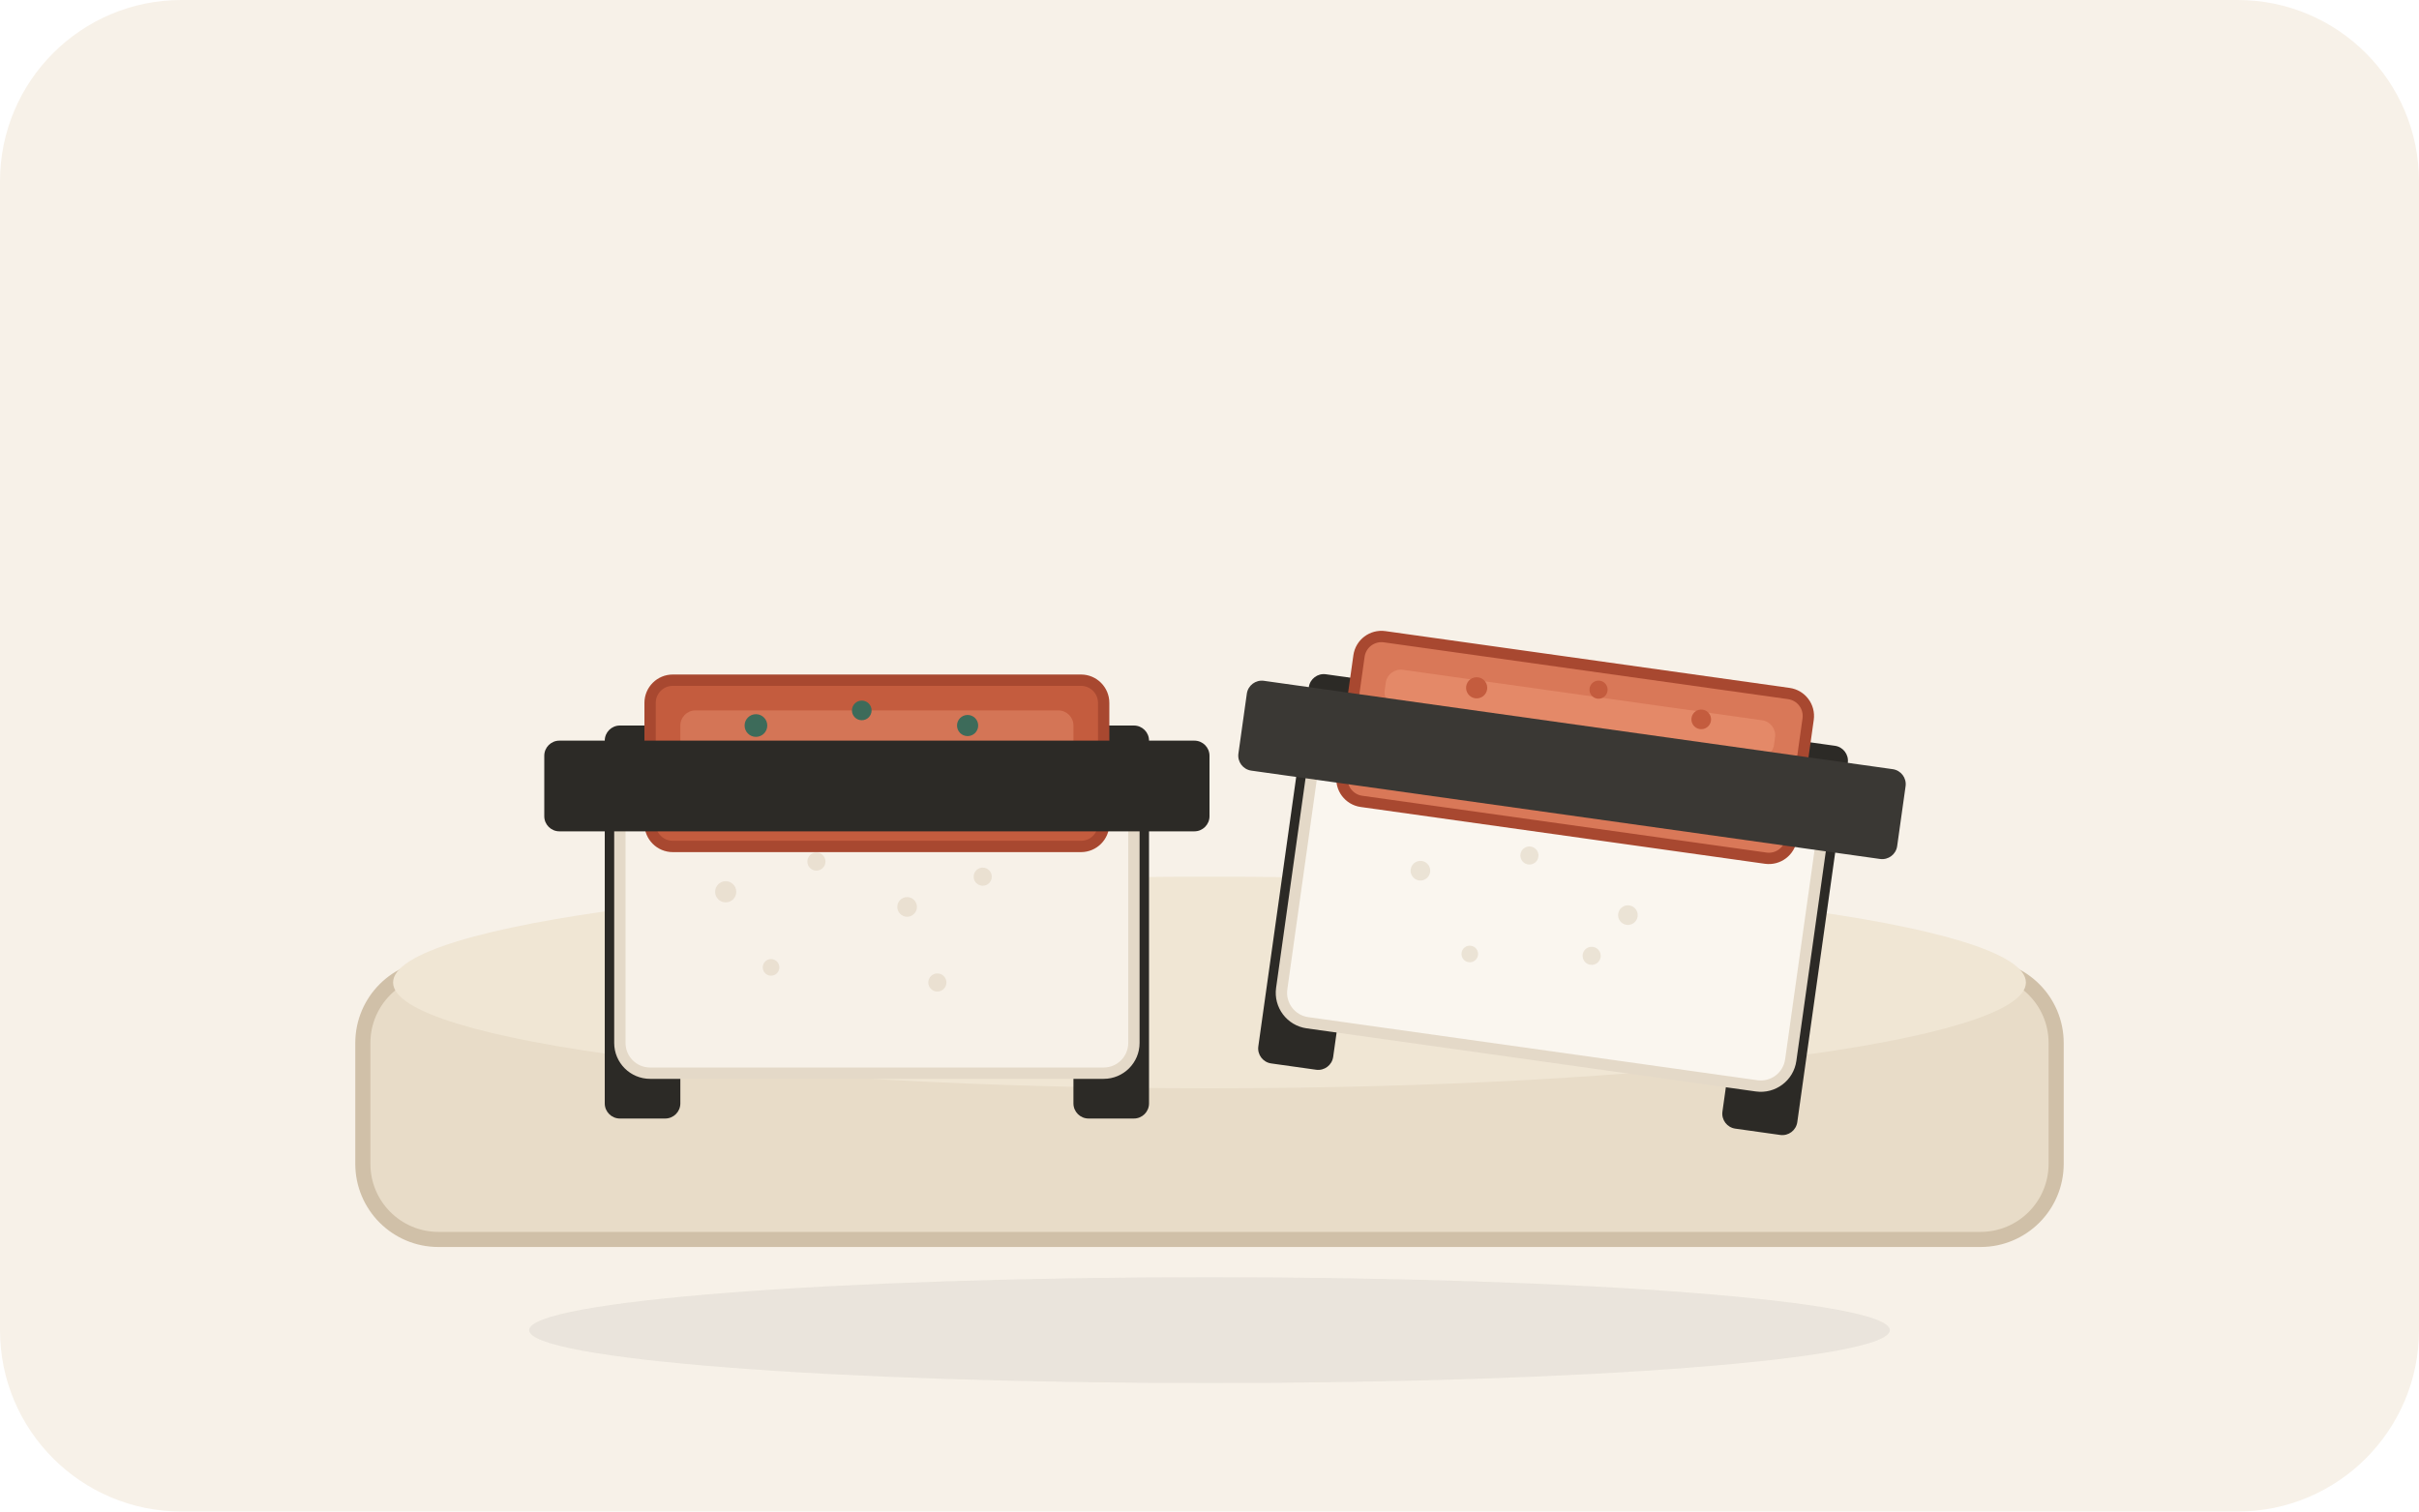
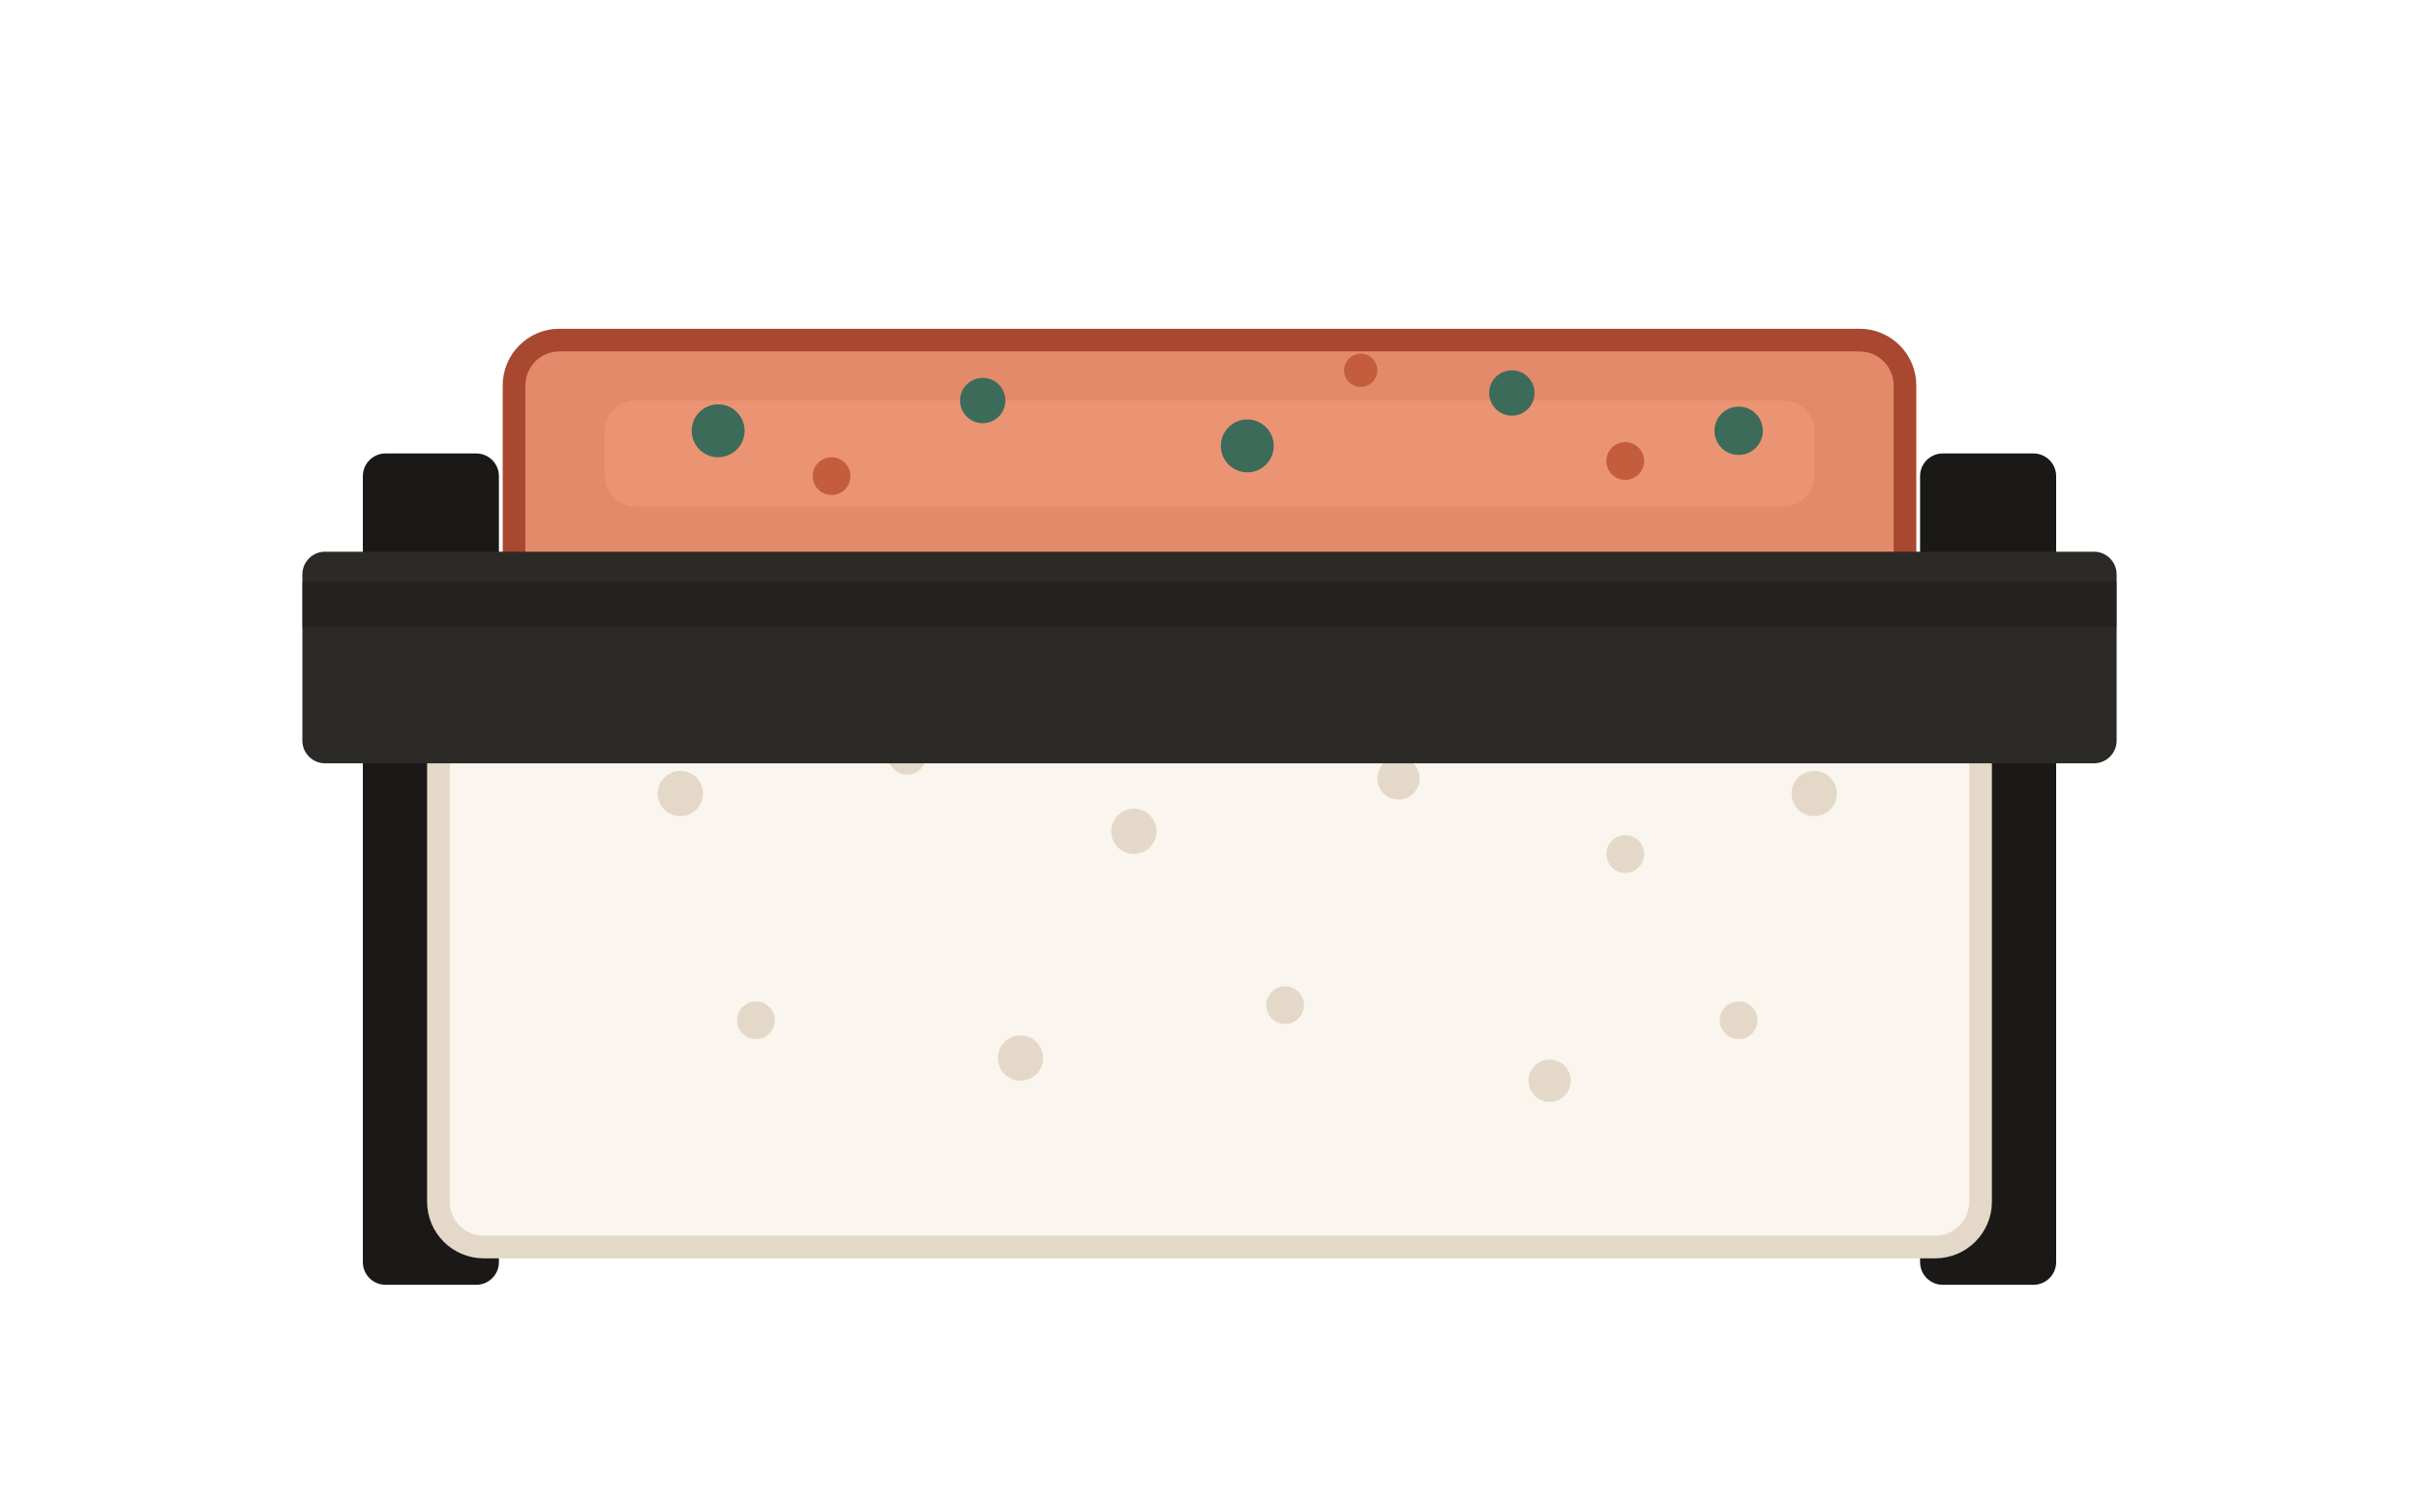
- <svg xmlns="http://www.w3.org/2000/svg" viewBox="0 0 320 200" role="img" aria-label="Spam musubi plating">
-   <rect width="320" height="200" rx="24" fill="#f7f1e8" />
-   <rect x="48" y="128" width="224" height="36" rx="10" fill="#e8dcc8" stroke="#d0c0a8" stroke-width="2" />
-   <ellipse cx="160" cy="130" rx="108" ry="14" fill="#f0e6d4" />
-   <g transform="translate(72,78)">
-     <rect x="8" y="18" width="10" height="52" rx="2" fill="#2c2a26" />
-     <rect x="70" y="18" width="10" height="52" rx="2" fill="#2c2a26" />
-     <rect x="10" y="28" width="68" height="36" rx="4" fill="#f7f1e8" stroke="#e4d9c8" stroke-width="1.5" />
-     <g fill="#e4d9c8" opacity="0.7">
-       <circle cx="24" cy="40" r="1.4" />
-       <circle cx="36" cy="36" r="1.2" />
-       <circle cx="48" cy="42" r="1.3" />
-       <circle cx="58" cy="38" r="1.2" />
-       <circle cx="30" cy="50" r="1.1" />
-       <circle cx="52" cy="52" r="1.2" />
+ <svg xmlns="http://www.w3.org/2000/svg" viewBox="0 0 320 200" role="img" aria-label="Spam musubi">
+   <g transform="translate(40,35)">
+     <rect x="8" y="25" width="18" height="110" rx="3" fill="#1a1917" />
+     <rect x="214" y="25" width="18" height="110" rx="3" fill="#1a1917" />
+     <rect x="18" y="45" width="204" height="85" rx="6" fill="#faf6ef" stroke="#e4d9c8" stroke-width="3" />
+     <g fill="#e4d9c8">
+       <circle cx="50" cy="70" r="3" />
+       <circle cx="80" cy="65" r="2.5" />
+       <circle cx="110" cy="75" r="3" />
+       <circle cx="145" cy="68" r="2.8" />
+       <circle cx="175" cy="78" r="2.5" />
+       <circle cx="200" cy="70" r="3" />
+       <circle cx="60" cy="100" r="2.5" />
+       <circle cx="95" cy="105" r="3" />
+       <circle cx="130" cy="98" r="2.5" />
+       <circle cx="165" cy="108" r="2.8" />
+       <circle cx="190" cy="100" r="2.5" />
    </g>
-     <rect x="14" y="12" width="60" height="22" rx="3" fill="#c45c3e" stroke="#a84830" stroke-width="1.5" />
-     <rect x="18" y="16" width="52" height="6" rx="2" fill="#e28a6a" opacity="0.55" />
-     <rect x="0" y="20" width="88" height="12" rx="2" fill="#2c2a26" />
+     <rect x="28" y="10" width="184" height="50" rx="6" fill="#e28a6a" stroke="#a84830" stroke-width="3" />
+     <rect x="40" y="18" width="160" height="14" rx="4" fill="#ef9a78" opacity="0.65" />
+     <rect x="0" y="38" width="240" height="28" rx="3" fill="#2c2a26" />
+     <rect x="0" y="42" width="240" height="6" fill="#1a1917" opacity="0.5" />
    <g fill="#3d6b5a">
-       <circle cx="28" cy="18" r="1.5" />
-       <circle cx="42" cy="16" r="1.3" />
-       <circle cx="56" cy="18" r="1.4" />
+       <circle cx="55" cy="22" r="3.5" />
+       <circle cx="90" cy="18" r="3" />
+       <circle cx="125" cy="24" r="3.5" />
+       <circle cx="160" cy="17" r="3" />
+       <circle cx="190" cy="22" r="3.2" />
+     </g>
+     <g fill="#c45c3e">
+       <circle cx="70" cy="28" r="2.5" />
+       <circle cx="140" cy="14" r="2.2" />
+       <circle cx="175" cy="26" r="2.5" />
    </g>
  </g>
-   <g transform="translate(168,70) rotate(8)">
-     <rect x="8" y="18" width="10" height="52" rx="2" fill="#2c2a26" />
-     <rect x="70" y="18" width="10" height="52" rx="2" fill="#2c2a26" />
-     <rect x="10" y="28" width="68" height="36" rx="4" fill="#faf6ef" stroke="#e4d9c8" stroke-width="1.5" />
-     <g fill="#e4d9c8" opacity="0.65">
-       <circle cx="26" cy="42" r="1.3" />
-       <circle cx="40" cy="38" r="1.2" />
-       <circle cx="54" cy="44" r="1.3" />
-       <circle cx="34" cy="52" r="1.1" />
-       <circle cx="50" cy="50" r="1.2" />
-     </g>
-     <rect x="14" y="12" width="60" height="22" rx="3" fill="#d97858" stroke="#a84830" stroke-width="1.5" />
-     <rect x="18" y="16" width="52" height="5" rx="2" fill="#ef9a78" opacity="0.5" />
-     <rect x="0" y="20" width="88" height="12" rx="2" fill="#3a3834" />
-     <g fill="#c45c3e">
-       <circle cx="30" cy="17" r="1.4" />
-       <circle cx="46" cy="15" r="1.2" />
-       <circle cx="60" cy="17" r="1.3" />
-     </g>
-   </g>
-   <ellipse cx="160" cy="176" rx="90" ry="7" fill="#2c2a26" opacity="0.07" />
</svg>
